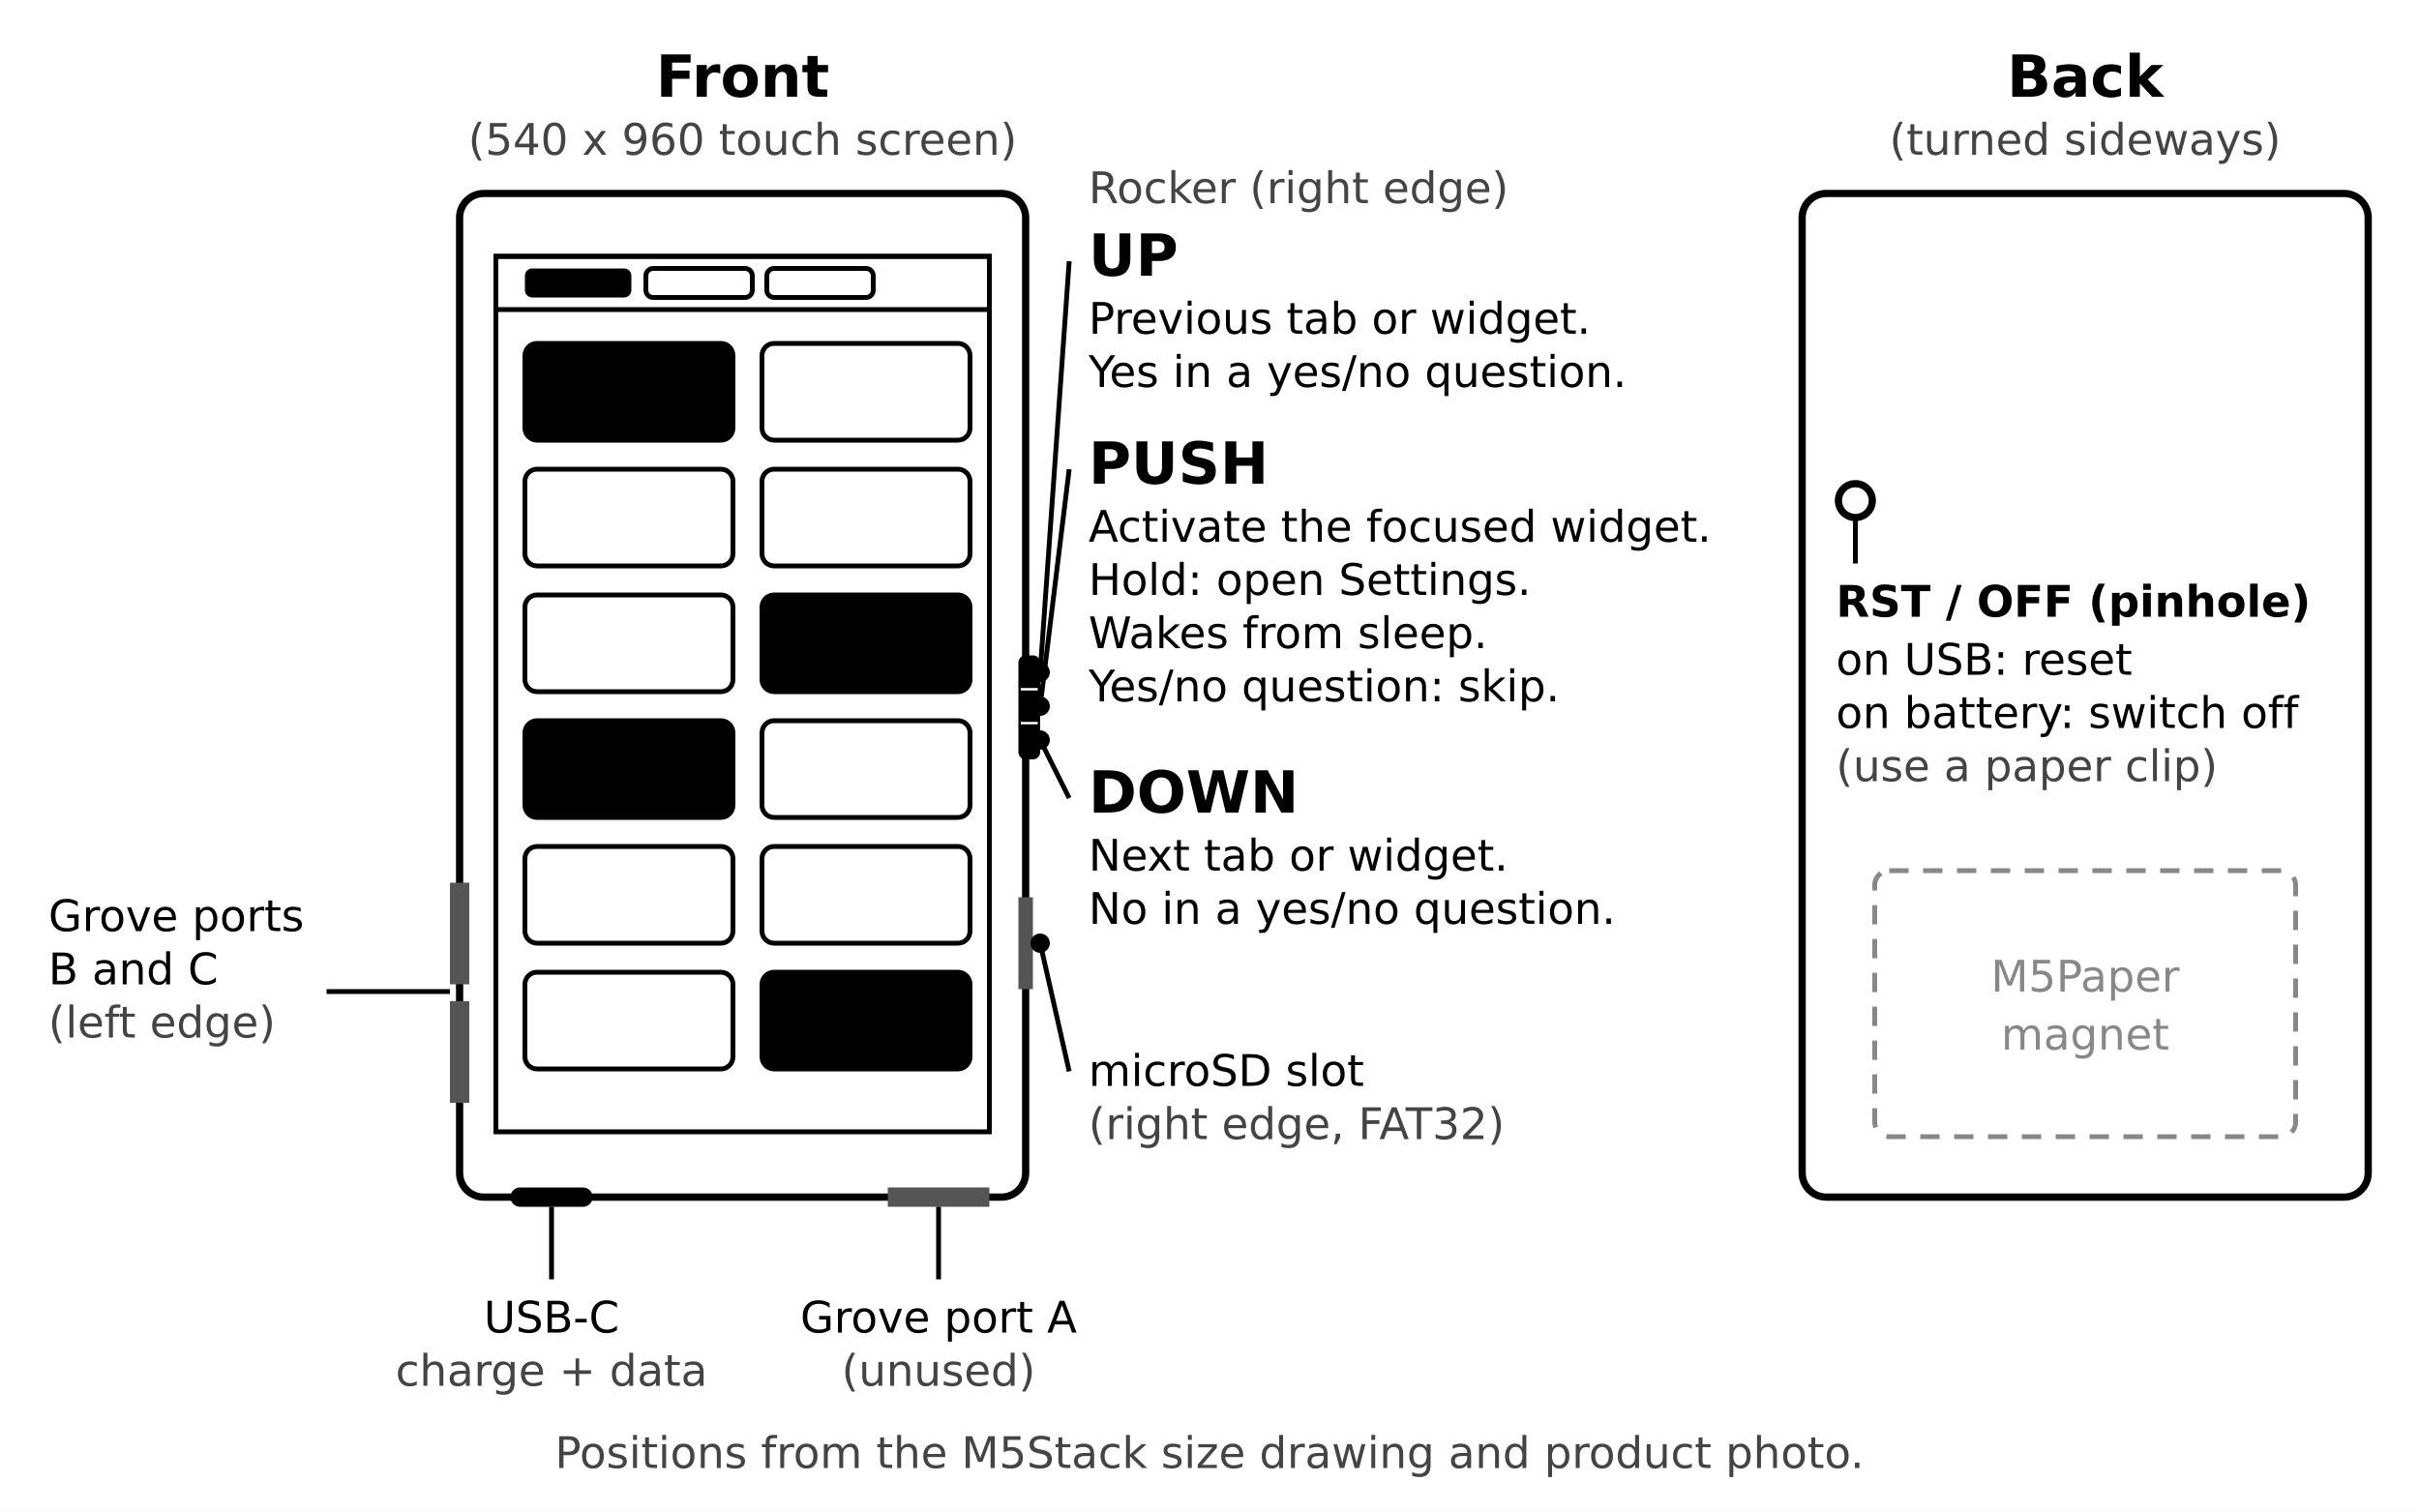
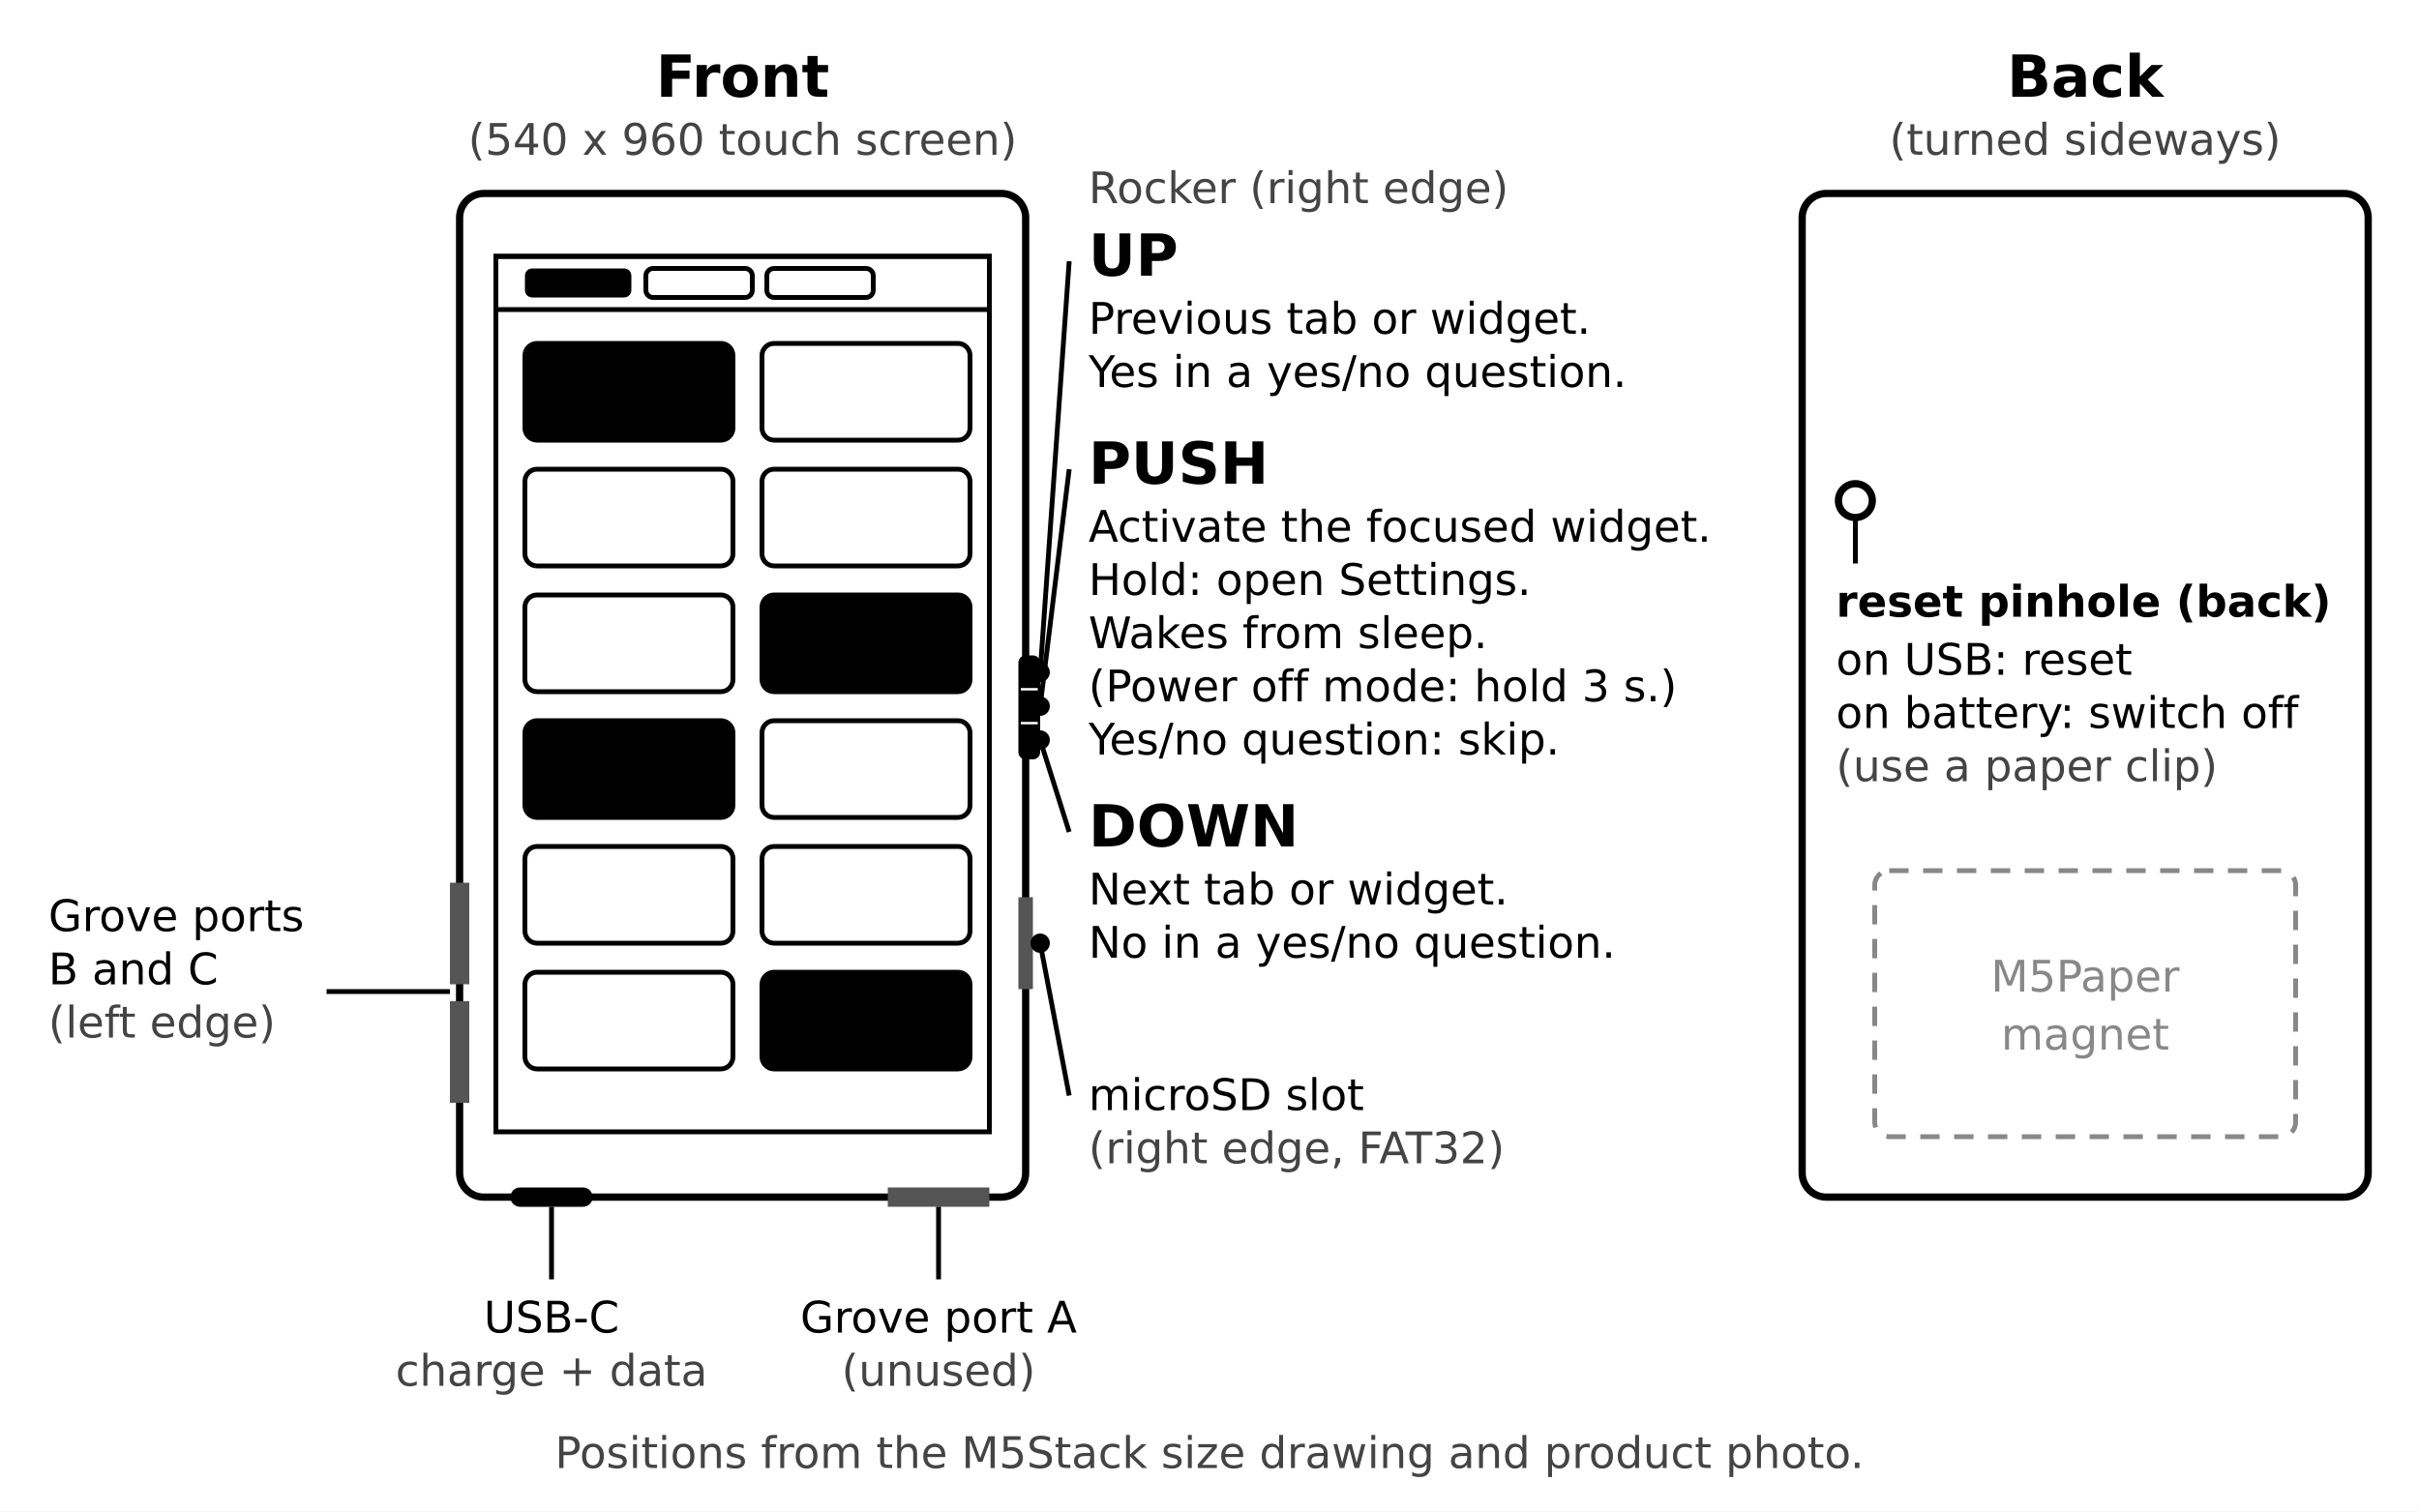
<svg xmlns="http://www.w3.org/2000/svg" width="1000" height="625" viewBox="0 0 1000 625" font-family="DejaVu Sans">
  <defs>
    <symbol id="i-up" viewBox="0 0 24 24">
      <polygon points="12,5 21,19 3,19" fill="currentColor" />
    </symbol>
    <symbol id="i-down" viewBox="0 0 24 24">
      <polygon points="12,19 21,5 3,5" fill="currentColor" />
    </symbol>
    <symbol id="i-stop" viewBox="0 0 24 24">
      <rect x="5" y="5" width="14" height="14" fill="currentColor" />
    </symbol>
    <symbol id="i-bulb" viewBox="0 0 24 24">
      <path d="M12 2 a7 7 0 0 0 -4 12.7 V18 h8 v-3.3 A7 7 0 0 0 12 2z" fill="currentColor" />
      <rect x="8.5" y="19.5" width="7" height="2.5" fill="currentColor" />
    </symbol>
    <symbol id="i-bulb-off" viewBox="0 0 24 24">
      <g fill="none" stroke="currentColor" stroke-width="2">
        <path d="M12 3 a6.5 6.5 0 0 0 -3.6 11.9 V18 h7.2 v-3.1 A6.5 6.5 0 0 0 12 3z" />
        <path d="M9 21 H15" />
      </g>
    </symbol>
    <symbol id="i-plug" viewBox="0 0 24 24">
      <rect x="8" y="2" width="2.5" height="6" fill="currentColor" />
      <rect x="13.5" y="2" width="2.5" height="6" fill="currentColor" />
      <path d="M6 8 H18 V12 A6 6 0 0 1 6 12 Z" fill="currentColor" />
      <rect x="10.75" y="17.5" width="2.5" height="4.5" fill="currentColor" />
    </symbol>
    <symbol id="i-auto" viewBox="0 0 24 24">
      <g fill="none" stroke="currentColor" stroke-width="2.5">
        <path d="M4.5 12 A7.5 7.5 0 0 1 19.5 12" />
        <path d="M19.5 12 A7.5 7.5 0 0 1 4.5 12" />
      </g>
      <polygon points="15.5,10.5 23.5,10.5 19.5,15.5" fill="currentColor" />
      <polygon points="0.5,13.5 8.5,13.5 4.5,8.5" fill="currentColor" />
    </symbol>
    <symbol id="i-drop" viewBox="0 0 24 24">
      <path d="M12 2 C12 2 5 10 5 15 a7 7 0 0 0 14 0 C19 10 12 2 12 2z" fill="currentColor" />
    </symbol>
    <symbol id="i-minus" viewBox="0 0 24 24">
      <rect x="4" y="10.5" width="16" height="3" fill="currentColor" />
    </symbol>
    <symbol id="i-plus" viewBox="0 0 24 24">
      <rect x="4" y="10.5" width="16" height="3" fill="currentColor" />
      <rect x="10.5" y="4" width="3" height="16" fill="currentColor" />
    </symbol>
    <symbol id="i-flame" viewBox="0 0 24 24">
      <path fill-rule="evenodd" d="M12 22 C7.5 22 4.5 19 4.5 15 C4.5 12 6.2 10.2 7.6 8.2 C8.2 9.4 8.6 10.2 9.4 10.8 C9.6 7 11.2 3.6 14 1.5 C14.2 5 16.8 7 18.2 10.2 C19.6 13.4 19.5 15 19.5 15 C19.5 19 16.5 22 12 22 Z M12 20 C10.2 20 8.8 18.8 8.8 17.2 C8.8 15.8 10.2 14.8 12 12.6 C13.8 14.8 15.2 15.8 15.2 17.2 C15.2 18.8 13.8 20 12 20 Z" fill="currentColor" />
    </symbol>
    <symbol id="i-window-off" viewBox="0 0 24 24">
      <g fill="none" stroke="currentColor" stroke-width="2">
        <rect x="3" y="3" width="18" height="18" rx="1" />
        <path d="M12 3 V21 M3 12 H21" />
      </g>
    </symbol>
    <symbol id="i-window-on" viewBox="0 0 24 24">
      <rect x="3" y="3" width="18" height="18" rx="1" fill="currentColor" />
      <path d="M12 3 V21 M3 12 H21" fill="none" stroke="#fff" stroke-width="2" />
    </symbol>
    <symbol id="i-cloud" viewBox="0 0 24 24">
      <path d="M7 19 A4.5 4.5 0 0 1 6.6 10.05 A6 6 0 0 1 18.2 9.2 A5 5 0 0 1 17.5 19 Z" fill="currentColor" />
    </symbol>
    <symbol id="i-wifi" viewBox="0 0 24 24">
      <g fill="none" stroke="currentColor" stroke-width="2">
        <path d="M2 9 A14 14 0 0 1 22 9" />
        <path d="M5.5 12.5 A9.5 9.5 0 0 1 18.5 12.5" />
        <path d="M9 16 A5 5 0 0 1 15 16" />
      </g>
      <circle cx="12" cy="19.5" r="1.8" fill="currentColor" />
    </symbol>
    <symbol id="i-hourglass" viewBox="0 0 24 24">
      <path d="M7 3 H17 V8 L12 12 L17 16 V21 H7 V16 L12 12 L7 8 Z" fill="none" stroke="currentColor" stroke-width="2" stroke-linejoin="round" />
    </symbol>
    <symbol id="i-moon" viewBox="0 0 24 24">
      <path d="M19.00 19.11 A10 10 0 1 1 6.29 3.96 A10 10 0 0 0 19.00 19.11 Z" fill="currentColor" />
    </symbol>
    <symbol id="i-finger" viewBox="0 0 24 24">
      <circle cx="12" cy="12" r="3.2" fill="currentColor" />
      <circle cx="12" cy="12" r="7" fill="none" stroke="currentColor" stroke-width="1.8" />
      <circle cx="12" cy="12" r="10.8" fill="none" stroke="currentColor" stroke-width="1.8" />
    </symbol>
    <symbol id="i-power" viewBox="0 0 24 24">
      <g fill="none" stroke="currentColor" stroke-width="2.4" stroke-linecap="round">
        <path d="M12 3 V12" />
        <path d="M6.8 6.6 A8.4 8.4 0 1 0 17.2 6.6" />
      </g>
    </symbol>
    <symbol id="i-refresh" viewBox="0 0 24 24">
      <path d="M19 12 a7 7 0 1 1 -2.1 -5" fill="none" stroke="currentColor" stroke-width="2.4" />
      <polygon points="21,3 21,11 13,11" fill="currentColor" />
    </symbol>
    <symbol id="i-wifi-join" viewBox="0 0 24 24">
      <g fill="none" stroke="currentColor" stroke-width="2.5">
        <path d="M7.5 15 A6.5 6.5 0 0 1 16.5 15" />
      </g>
      <circle cx="12" cy="19.5" r="2.2" fill="currentColor" />
    </symbol>
    <symbol id="i-wifi-off" viewBox="0 0 24 24">
      <g fill="none" stroke="currentColor" stroke-width="2">
        <path d="M2 9 A14 14 0 0 1 22 9" />
        <path d="M5.5 12.5 A9.5 9.5 0 0 1 18.5 12.5" />
        <path d="M9 16 A5 5 0 0 1 15 16" />
      </g>
      <circle cx="12" cy="19.5" r="1.8" fill="currentColor" />
      <line x1="3" y1="2" x2="21" y2="22" stroke="#fff" stroke-width="6" />
      <line x1="3" y1="2" x2="21" y2="22" stroke="currentColor" stroke-width="2.5" />
    </symbol>
    <symbol id="i-cloud-down" viewBox="0 0 24 24">
      <path d="M7 20 A4.5 4.5 0 0 1 6.6 11.05 A6 6 0 0 1 18.2 10.2 A5 5 0 0 1 17.5 20 Z" fill="currentColor" />
      <rect x="11" y="8" width="2" height="6" fill="#fff" />
      <polygon points="8.2,13 15.8,13 12,17.5" fill="#fff" />
    </symbol>
    <symbol id="i-lock" viewBox="0 0 24 24">
      <rect x="5" y="11" width="14" height="10" rx="1.5" fill="currentColor" />
      <path d="M8 11 V8 a4 4 0 0 1 8 0 V11" fill="none" stroke="currentColor" stroke-width="2.5" />
    </symbol>
    <symbol id="i-clock" viewBox="0 0 24 24">
      <circle cx="12" cy="12" r="9" fill="none" stroke="currentColor" stroke-width="2.5" />
      <path d="M12 6.5 V12 L16 14.5" fill="none" stroke="currentColor" stroke-width="2.5" />
    </symbol>
    <symbol id="i-demo" viewBox="0 0 24 24">
      <circle cx="12" cy="12" r="10" fill="currentColor" />
      <polygon points="9.5,7 17,12 9.5,17" fill="#fff" />
    </symbol>
    <symbol id="i-sidebtn" viewBox="0 0 24 24">
      <line x1="2" y1="12" x2="13" y2="12" stroke="currentColor" stroke-width="2.5" />
      <polygon points="12,6 18,12 12,18" fill="currentColor" />
      <rect x="20" y="5" width="3" height="14" rx="1.5" fill="currentColor" />
    </symbol>
    <symbol id="i-alert" viewBox="0 0 24 24">
      <circle cx="12" cy="12" r="10" fill="none" stroke="currentColor" stroke-width="2" />
      <line x1="12" y1="6.5" x2="12" y2="13.5" stroke="currentColor" stroke-width="2.5" />
      <circle cx="12" cy="17" r="1.5" fill="currentColor" />
    </symbol>
    <symbol id="i-chev-l" viewBox="0 0 24 24">
      <polyline points="15,4 7,12 15,20" fill="none" stroke="currentColor" stroke-width="2.5" stroke-linejoin="round" stroke-linecap="round" />
    </symbol>
    <symbol id="i-chev-r" viewBox="0 0 24 24">
      <polyline points="9,4 17,12 9,20" fill="none" stroke="currentColor" stroke-width="2.5" stroke-linejoin="round" stroke-linecap="round" />
    </symbol>
    <symbol id="i-close" viewBox="0 0 24 24">
      <path d="M5 5 L19 19 M19 5 L5 19" fill="none" stroke="currentColor" stroke-width="3" />
    </symbol>
    <symbol id="i-warn" viewBox="0 0 24 24">
      <circle cx="12" cy="12" r="9" fill="none" stroke="currentColor" stroke-width="2" />
      <path d="M5.6 5.6 L18.4 18.4" stroke="currentColor" stroke-width="2" />
    </symbol>
    <symbol id="i-dots" viewBox="0 0 24 24">
      <circle cx="4.5" cy="12" r="2.5" fill="currentColor" />
      <circle cx="12" cy="12" r="2.5" fill="currentColor" />
      <circle cx="19.5" cy="12" r="2.5" fill="currentColor" />
    </symbol>
  </defs>
  <rect id="bg" width="1000" height="625" fill="#fff" />
  <text id="t-front" x="307" y="40" font-size="24" fill="#000" text-anchor="middle" font-weight="bold">Front</text>
  <text id="t-front2" x="307" y="64" font-size="18" fill="#444" text-anchor="middle">(540 x 960 touch screen)</text>
  <text id="t-back" x="862" y="40" font-size="24" fill="#000" text-anchor="middle" font-weight="bold">Back</text>
  <text id="t-back2" x="862" y="64" font-size="18" fill="#444" text-anchor="middle">(turned sideways)</text>
  <rect id="fr-body" x="190" y="80" width="234" height="415" rx="10" fill="#fff" stroke="#000" stroke-width="3" />
  <rect id="fr-screen" x="205" y="106" width="204" height="362" fill="#fff" stroke="#000" stroke-width="2" />
  <rect id="fr-tabbar" x="205" y="106" width="204" height="22" fill="none" stroke="#000" stroke-width="2" />
  <rect x="217" y="111" width="44" height="12" rx="3" fill="#000" />
  <rect x="267" y="111" width="44" height="12" rx="3" fill="none" stroke="#000" stroke-width="2" />
  <rect x="317" y="111" width="44" height="12" rx="3" fill="none" stroke="#000" stroke-width="2" />
  <rect x="217" y="142" width="86" height="40" rx="5" fill="#000" stroke="#000" stroke-width="2" />
  <rect x="315" y="142" width="86" height="40" rx="5" fill="#fff" stroke="#000" stroke-width="2" />
  <rect x="217" y="194" width="86" height="40" rx="5" fill="#fff" stroke="#000" stroke-width="2" />
  <rect x="315" y="194" width="86" height="40" rx="5" fill="#fff" stroke="#000" stroke-width="2" />
  <rect x="217" y="246" width="86" height="40" rx="5" fill="#fff" stroke="#000" stroke-width="2" />
  <rect x="315" y="246" width="86" height="40" rx="5" fill="#000" stroke="#000" stroke-width="2" />
  <rect x="217" y="298" width="86" height="40" rx="5" fill="#000" stroke="#000" stroke-width="2" />
  <rect x="315" y="298" width="86" height="40" rx="5" fill="#fff" stroke="#000" stroke-width="2" />
  <rect x="217" y="350" width="86" height="40" rx="5" fill="#fff" stroke="#000" stroke-width="2" />
  <rect x="315" y="350" width="86" height="40" rx="5" fill="#fff" stroke="#000" stroke-width="2" />
  <rect x="217" y="402" width="86" height="40" rx="5" fill="#fff" stroke="#000" stroke-width="2" />
  <rect x="315" y="402" width="86" height="40" rx="5" fill="#000" stroke="#000" stroke-width="2" />
  <rect id="rk-body" x="421" y="271" width="9" height="43" rx="3" fill="#000" />
  <path d="M422 285 H429" stroke="#fff" stroke-width="1" />
  <path d="M422 299 H429" stroke="#fff" stroke-width="1" />
  <rect id="sd-slot" x="421" y="371" width="6" height="38" fill="#555" />
  <rect id="usb-port" x="211" y="491" width="34" height="8" rx="4" fill="#000" />
  <rect id="pa-port" x="367" y="491" width="42" height="8" fill="#555" />
  <rect id="pb-port" x="186" y="414" width="8" height="42" fill="#555" />
  <rect id="pc-port" x="186" y="365" width="8" height="42" fill="#555" />
  <text id="rk-title" x="450" y="84" font-size="18" fill="#444" text-anchor="start">Rocker (right edge)</text>
  <text id="rk-up" x="450" y="114" font-size="24" fill="#000" text-anchor="start" font-weight="bold">UP</text>
  <text id="rk-up1" x="450" y="138" font-size="18" fill="#000" text-anchor="start">Previous tab or widget.</text>
  <text id="rk-up2" x="450" y="160" font-size="18" fill="#000" text-anchor="start">Yes in a yes/no question.</text>
  <text id="rk-push" x="450" y="200" font-size="24" fill="#000" text-anchor="start" font-weight="bold">PUSH</text>
  <text id="rk-push0" x="450" y="224" font-size="18" fill="#000" text-anchor="start">Activate the focused widget.</text>
  <text id="rk-push1" x="450" y="246" font-size="18" fill="#000" text-anchor="start">Hold: open Settings.</text>
  <text id="rk-push2" x="450" y="268" font-size="18" fill="#000" text-anchor="start">Wakes from sleep.</text>
-   <text id="rk-push3" x="450" y="290" font-size="18" fill="#000" text-anchor="start">Yes/no question: skip.</text>
-   <text id="rk-down" x="450" y="336" font-size="24" fill="#000" text-anchor="start" font-weight="bold">DOWN</text>
-   <text id="rk-down1" x="450" y="360" font-size="18" fill="#000" text-anchor="start">Next tab or widget.</text>
-   <text id="rk-down2" x="450" y="382" font-size="18" fill="#000" text-anchor="start">No in a yes/no question.</text>
+   <text id="rk-push3" x="450" y="290" font-size="18" fill="#000" text-anchor="start">(Power off mode: hold 3 s.)</text>
+   <text id="rk-push4" x="450" y="312" font-size="18" fill="#000" text-anchor="start">Yes/no question: skip.</text>
+   <text id="rk-down" x="450" y="350" font-size="24" fill="#000" text-anchor="start" font-weight="bold">DOWN</text>
+   <text id="rk-down1" x="450" y="374" font-size="18" fill="#000" text-anchor="start">Next tab or widget.</text>
+   <text id="rk-down2" x="450" y="396" font-size="18" fill="#000" text-anchor="start">No in a yes/no question.</text>
  <circle id="rk-d1" cx="430" cy="278" r="4" fill="#000" />
  <path id="rk-l1" d="M430 278 L442 108" stroke="#000" stroke-width="2" fill="none" />
  <circle id="rk-d2" cx="430" cy="292" r="4" fill="#000" />
  <path id="rk-l2" d="M430 292 L442 194" stroke="#000" stroke-width="2" fill="none" />
  <circle id="rk-d3" cx="430" cy="306" r="4" fill="#000" />
-   <path id="rk-l3" d="M430 306 L442 330" stroke="#000" stroke-width="2" fill="none" />
-   <text id="sd-t1" x="450" y="449" font-size="18" fill="#000" text-anchor="start">microSD slot</text>
-   <text id="sd-t2" x="450" y="471" font-size="18" fill="#444" text-anchor="start">(right edge, FAT32)</text>
+   <path id="rk-l3" d="M430 306 L442 344" stroke="#000" stroke-width="2" fill="none" />
+   <text id="sd-t1" x="450" y="459" font-size="18" fill="#000" text-anchor="start">microSD slot</text>
+   <text id="sd-t2" x="450" y="481" font-size="18" fill="#444" text-anchor="start">(right edge, FAT32)</text>
  <circle id="sd-d" cx="430" cy="390" r="4" fill="#000" />
-   <path id="sd-l" d="M430 390 L442 443" stroke="#000" stroke-width="2" fill="none" />
+   <path id="sd-l" d="M430 390 L442 453" stroke="#000" stroke-width="2" fill="none" />
  <text id="gv-t1" x="20" y="385" font-size="18" fill="#000" text-anchor="start">Grove ports</text>
  <text id="gv-t2" x="20" y="407" font-size="18" fill="#000" text-anchor="start">B and C</text>
  <text id="gv-t3" x="20" y="429" font-size="18" fill="#444" text-anchor="start">(left edge)</text>
  <path id="gv-l" d="M135 410 L186 410" stroke="#000" stroke-width="2" fill="none" />
  <path id="usb-l" d="M228 499 L228 529" stroke="#000" stroke-width="2" fill="none" />
  <text id="usb-t1" x="228" y="551" font-size="18" fill="#000" text-anchor="middle">USB-C</text>
  <text id="usb-t2" x="228" y="573" font-size="18" fill="#444" text-anchor="middle">charge + data</text>
  <path id="pa-l" d="M388 499 L388 529" stroke="#000" stroke-width="2" fill="none" />
  <text id="pa-t1" x="388" y="551" font-size="18" fill="#000" text-anchor="middle">Grove port A</text>
  <text id="pa-t2" x="388" y="573" font-size="18" fill="#444" text-anchor="middle">(unused)</text>
  <rect id="bk-body" x="745" y="80" width="234" height="415" rx="10" fill="#fff" stroke="#000" stroke-width="3" />
  <rect id="bk-label" x="775" y="360" width="174" height="110" rx="6" fill="none" stroke="#888" stroke-width="2" stroke-dasharray="8 6" />
  <text id="bk-m5" x="862" y="410" font-size="18" fill="#888" text-anchor="middle">M5Paper</text>
  <text id="bk-mag" x="862" y="434" font-size="18" fill="#888" text-anchor="middle">magnet</text>
  <circle id="rst-hole" cx="767" cy="207" r="7" fill="#fff" stroke="#000" stroke-width="3" />
  <path id="rst-l" d="M767 214 L767 233" stroke="#000" stroke-width="2" fill="none" />
-   <text id="rst-t1" x="759" y="255" font-size="18" fill="#000" text-anchor="start" font-weight="bold">RST / OFF (pinhole)</text>
+   <text id="rst-t1" x="759" y="255" font-size="18" fill="#000" text-anchor="start" font-weight="bold">reset pinhole (back)</text>
  <text id="rst-t2" x="759" y="279" font-size="18" fill="#000" text-anchor="start">on USB: reset</text>
  <text id="rst-t3" x="759" y="301" font-size="18" fill="#000" text-anchor="start">on battery: switch off</text>
  <text id="rst-t4" x="759" y="323" font-size="18" fill="#444" text-anchor="start">(use a paper clip)</text>
  <text id="foot" x="500" y="607" font-size="18" fill="#444" text-anchor="middle">Positions from the M5Stack size drawing and product photo.</text>
</svg>
